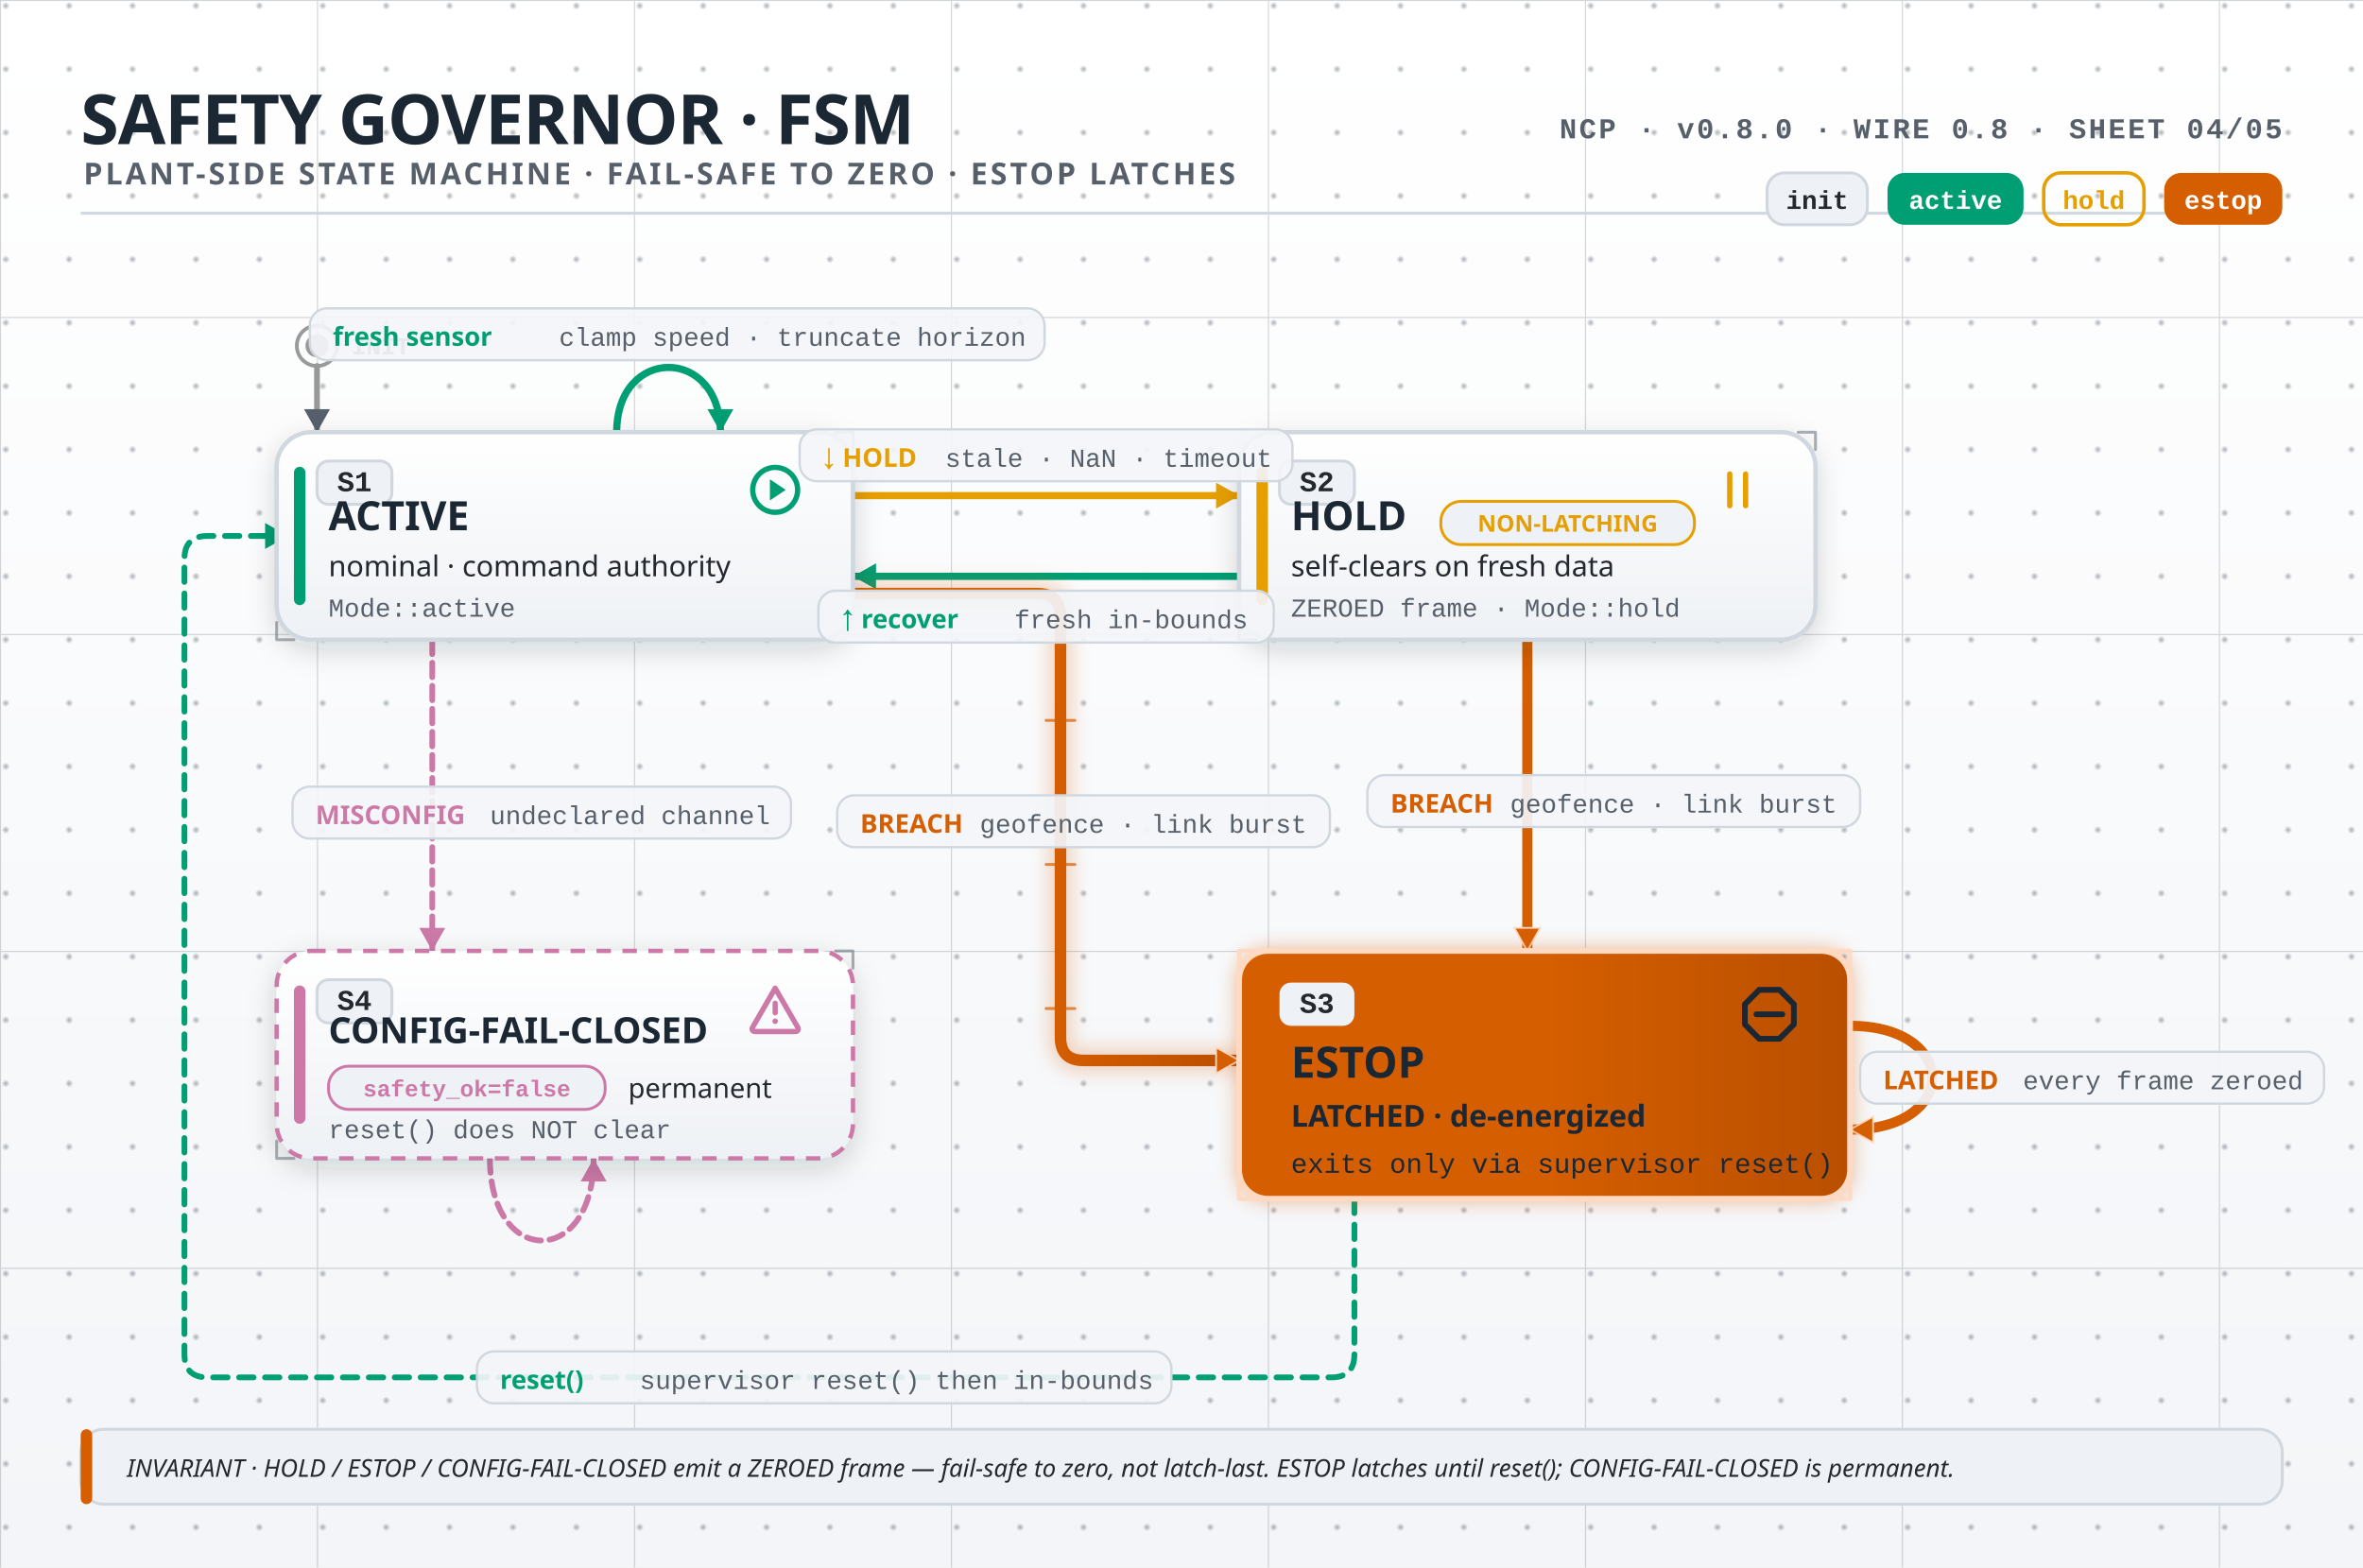
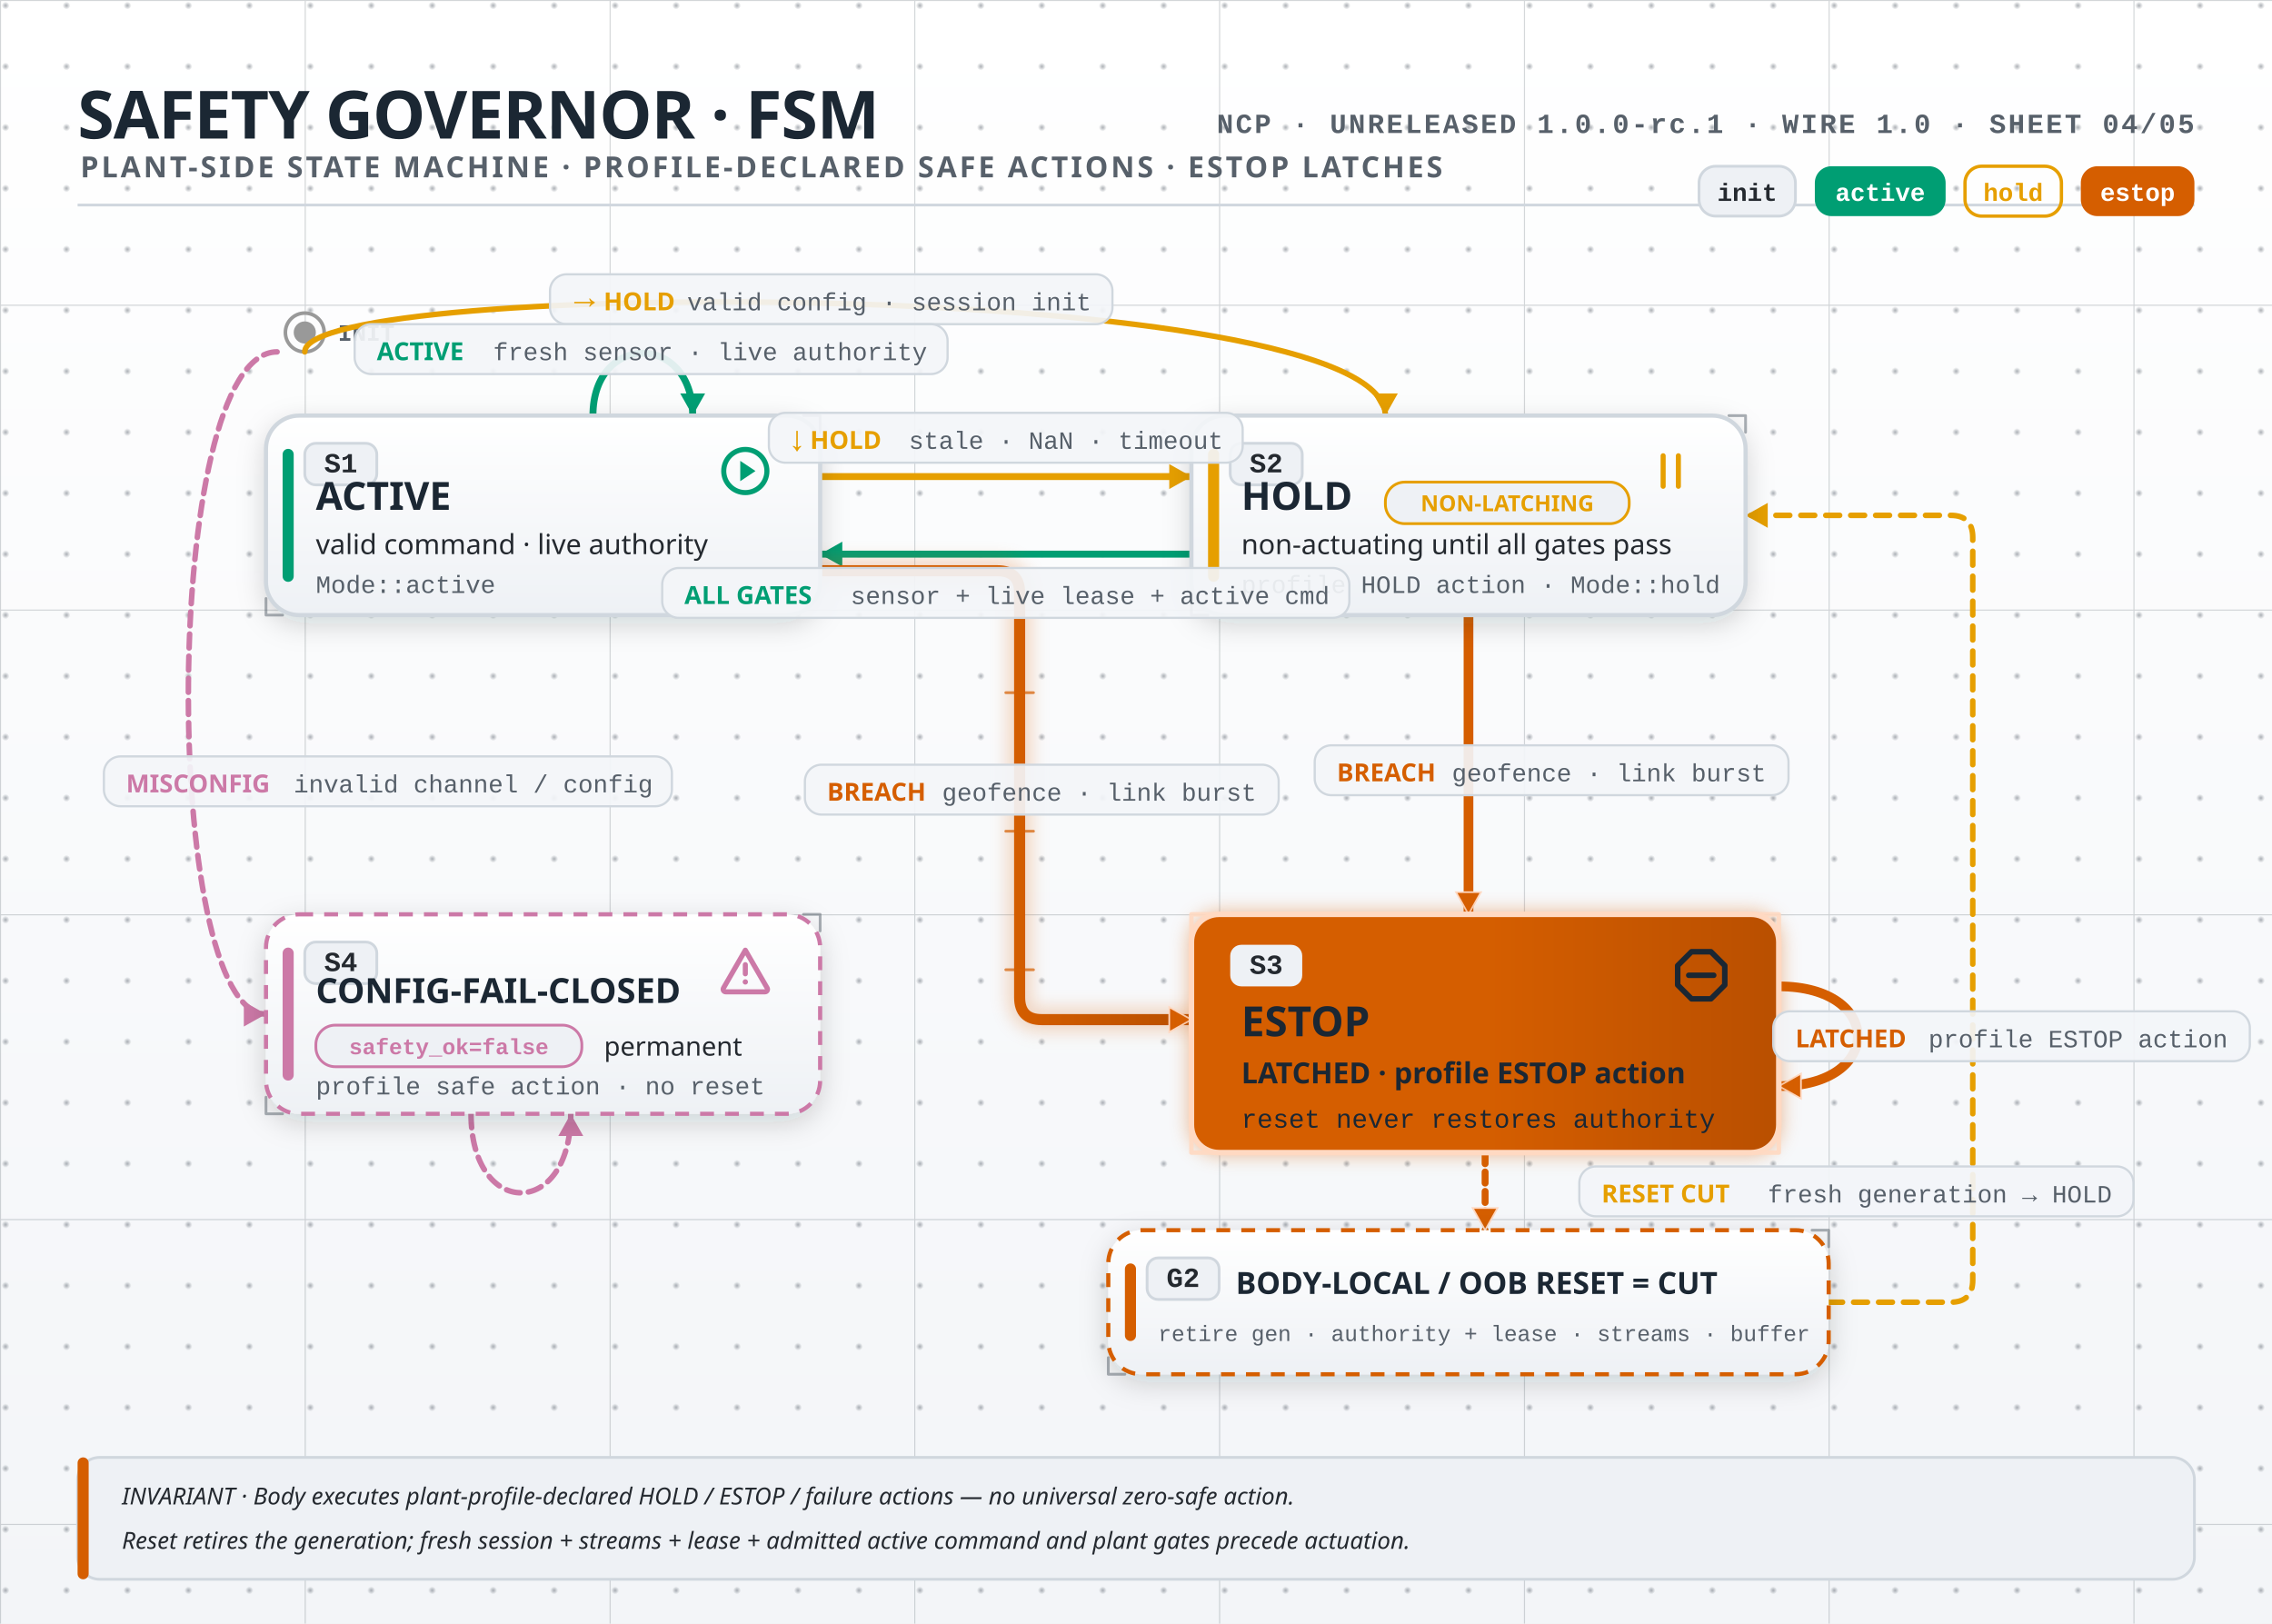
- <svg xmlns="http://www.w3.org/2000/svg" width="820" height="544" viewBox="0 0 820 544" font-family="-apple-system, BlinkMacSystemFont, 'Segoe UI', 'Noto Sans', Helvetica, Arial, sans-serif" role="img">
+ <svg xmlns="http://www.w3.org/2000/svg" width="820" height="586" viewBox="0 0 820 586" font-family="-apple-system, BlinkMacSystemFont, 'Segoe UI', 'Noto Sans', Helvetica, Arial, sans-serif" role="img">
  <defs>
    <linearGradient id="pageBg" x1="0" y1="0" x2="0" y2="1">
      <stop offset="0" stop-color="#ffffff" />
      <stop offset="1" stop-color="#f3f5f8" />
    </linearGradient>
    <linearGradient id="surface" x1="0" y1="0" x2="0" y2="1">
      <stop offset="0" stop-color="#ffffff" />
      <stop offset="1" stop-color="#eef1f5" />
    </linearGradient>
    <linearGradient id="busAction" x1="0" y1="0" x2="1" y2="0">
      <stop offset="0" stop-color="#D55E00" stop-opacity="1" />
      <stop offset="0.5" stop-color="#D55E00" stop-opacity="1" />
      <stop offset="1" stop-color="#b94f00" stop-opacity="1" />
    </linearGradient>
    <linearGradient id="contractHero" x1="0" y1="0" x2="1" y2="1">
      <stop offset="0" stop-color="#6D28D9" />
      <stop offset="1" stop-color="#5b21b6" />
    </linearGradient>
    <radialGradient id="gridDot" cx="0.5" cy="0.5" r="0.5">
      <stop offset="0" stop-color="#57606a" stop-opacity="0.5" />
      <stop offset="1" stop-color="#57606a" stop-opacity="0" />
    </radialGradient>
    <pattern id="grid" width="22" height="22" patternUnits="userSpaceOnUse">
      <circle cx="2" cy="2" r="1.4" fill="url(#gridDot)" />
    </pattern>
    <pattern id="gridMajor" width="110" height="110" patternUnits="userSpaceOnUse">
      <path d="M110 0H0V110" fill="none" stroke="#57606a" stroke-width="0.75" stroke-opacity="0.26" />
    </pattern>
    <filter id="soft" x="-40%" y="-40%" width="180%" height="180%" color-interpolation-filters="sRGB">
      <feDropShadow dx="0" dy="3" stdDeviation="5" flood-color="#1b2733" flood-opacity="0.18" />
    </filter>
    <filter id="halo" x="-60%" y="-60%" width="220%" height="220%" color-interpolation-filters="sRGB">
      <feGaussianBlur stdDeviation="3" />
    </filter>
    <filter id="glow" x="-90%" y="-90%" width="280%" height="280%" color-interpolation-filters="sRGB">
      <feGaussianBlur in="SourceAlpha" stdDeviation="3.4" result="b" />
      <feFlood flood-color="#D55E00" flood-opacity="0.4" />
      <feComposite in2="b" operator="in" result="g" />
      <feMerge>
        <feMergeNode in="g" />
        <feMergeNode in="SourceGraphic" />
      </feMerge>
    </filter>
    <marker id="arrowAction" markerUnits="userSpaceOnUse" markerWidth="12" markerHeight="12" refX="9" refY="5.5" orient="auto">
      <path d="M1,1 L9,5.5 L1,10 Z" fill="#D55E00" />
    </marker>
    <marker id="arrowControl" markerUnits="userSpaceOnUse" markerWidth="12" markerHeight="12" refX="9" refY="5.5" orient="auto">
      <path d="M1,1 L9,5.5 L1,10 Z" fill="#0072B2" />
    </marker>
    <marker id="replyControl" markerUnits="userSpaceOnUse" markerWidth="12" markerHeight="12" refX="9" refY="5.5" orient="auto">
      <path d="M2,1.5 L9,5.5 L2,9.5" fill="none" stroke="#0072B2" stroke-width="1.7" stroke-linecap="round" stroke-linejoin="round" />
    </marker>
    <marker id="arrowPercep" markerUnits="userSpaceOnUse" markerWidth="12" markerHeight="12" refX="9" refY="5.5" orient="auto">
      <path d="M1,1 L9,5.5 L1,10 Z" fill="#56B4E9" />
    </marker>
    <marker id="tapObserve" markerUnits="userSpaceOnUse" markerWidth="10" markerHeight="10" refX="5" refY="5" orient="auto">
      <circle cx="5" cy="5" r="3.2" fill="none" stroke="#999999" stroke-width="1.5" />
    </marker>
    <marker id="arrowContract" markerUnits="userSpaceOnUse" markerWidth="12" markerHeight="12" refX="9" refY="5.5" orient="auto">
      <path d="M1,1 L9,5.5 L1,10 Z" fill="#6D28D9" />
    </marker>
    <marker id="submoduleArrow" markerUnits="userSpaceOnUse" markerWidth="12" markerHeight="12" refX="9" refY="5.5" orient="auto">
      <path d="M2,1.5 L9,5.5 L2,9.5" fill="none" stroke="#999999" stroke-width="1.7" stroke-linecap="round" stroke-linejoin="round" />
    </marker>
    <marker id="arrowActive" markerUnits="userSpaceOnUse" markerWidth="12" markerHeight="12" refX="9" refY="5.5" orient="auto">
      <path d="M1,1 L9,5.5 L1,10 Z" fill="#009E73" />
    </marker>
    <marker id="arrowEstop" markerUnits="userSpaceOnUse" markerWidth="12" markerHeight="12" refX="9" refY="5.5" orient="auto">
      <path d="M1,1 L9,5.5 L1,10 Z" fill="#D55E00" stroke="#ffd9c2" stroke-width="0.6" />
    </marker>
    <marker id="arrowHold" markerUnits="userSpaceOnUse" markerWidth="12" markerHeight="12" refX="9" refY="5.5" orient="auto">
      <path d="M1,1 L9,5.5 L1,10 Z" fill="#E69F00" />
    </marker>
    <marker id="arrowMut" markerUnits="userSpaceOnUse" markerWidth="12" markerHeight="12" refX="9" refY="5.5" orient="auto">
      <path d="M1,1 L9,5.5 L1,10 Z" fill="#57606a" />
    </marker>
    <marker id="arrowConfig" markerUnits="userSpaceOnUse" markerWidth="12" markerHeight="12" refX="9" refY="5.5" orient="auto">
      <path d="M1,1 L9,5.5 L1,10 Z" fill="#CC79A7" />
    </marker>
    <filter id="glowContract" x="-90%" y="-90%" width="280%" height="280%" color-interpolation-filters="sRGB">
      <feGaussianBlur in="SourceAlpha" stdDeviation="3.4" result="b" />
      <feFlood flood-color="#6D28D9" flood-opacity="0.4" />
      <feComposite in2="b" operator="in" result="g" />
      <feMerge>
        <feMergeNode in="g" />
        <feMergeNode in="SourceGraphic" />
      </feMerge>
    </filter>
    <filter id="glowActive" x="-90%" y="-90%" width="280%" height="280%" color-interpolation-filters="sRGB">
      <feGaussianBlur in="SourceAlpha" stdDeviation="3.4" result="b" />
      <feFlood flood-color="#009E73" flood-opacity="0.4" />
      <feComposite in2="b" operator="in" result="g" />
      <feMerge>
        <feMergeNode in="g" />
        <feMergeNode in="SourceGraphic" />
      </feMerge>
    </filter>
  </defs>
-   <rect x="0" y="0" width="820" height="544" rx="0" fill="url(#pageBg)" />
-   <rect x="0" y="0" width="820" height="544" rx="0" fill="url(#gridMajor)" />
-   <rect x="0" y="0" width="820" height="544" rx="0" fill="url(#grid)" />
+   <rect x="0" y="0" width="820" height="586" rx="0" fill="url(#pageBg)" />
+   <rect x="0" y="0" width="820" height="586" rx="0" fill="url(#gridMajor)" />
+   <rect x="0" y="0" width="820" height="586" rx="0" fill="url(#grid)" />
  <text x="28" y="50" font-family="-apple-system, BlinkMacSystemFont, 'Segoe UI', 'Noto Sans', Helvetica, Arial, sans-serif" font-size="24" font-weight="800" font-style="normal" fill="#1b2733" text-anchor="start" letter-spacing="-0.3" text-rendering="geometricPrecision">SAFETY GOVERNOR · FSM</text>
-   <text x="29" y="64" font-family="-apple-system, BlinkMacSystemFont, 'Segoe UI', 'Noto Sans', Helvetica, Arial, sans-serif" font-size="10.5" font-weight="600" font-style="normal" fill="#57606a" text-anchor="start" letter-spacing="1.0" text-rendering="geometricPrecision">PLANT-SIDE STATE MACHINE  ·  FAIL-SAFE TO ZERO  ·  ESTOP LATCHES</text>
+   <text x="29" y="64" font-family="-apple-system, BlinkMacSystemFont, 'Segoe UI', 'Noto Sans', Helvetica, Arial, sans-serif" font-size="10.5" font-weight="600" font-style="normal" fill="#57606a" text-anchor="start" letter-spacing="1.0" text-rendering="geometricPrecision">PLANT-SIDE STATE MACHINE  ·  PROFILE-DECLARED SAFE ACTIONS  ·  ESTOP LATCHES</text>
  <line x1="28" y1="74" x2="792" y2="74" stroke="#d0d7de" stroke-width="1" stroke-linecap="butt" />
-   <text x="792" y="48" font-family="ui-monospace, SFMono-Regular, 'SF Mono', Menlo, Consolas, 'Liberation Mono', monospace" font-size="10" font-weight="600" font-style="normal" fill="#57606a" text-anchor="end" letter-spacing="0.8" text-rendering="geometricPrecision">NCP · v0.8.0 · WIRE 0.8 · SHEET 04/05</text>
+   <text x="792" y="48" font-family="ui-monospace, SFMono-Regular, 'SF Mono', Menlo, Consolas, 'Liberation Mono', monospace" font-size="10" font-weight="600" font-style="normal" fill="#57606a" text-anchor="end" letter-spacing="0.8" text-rendering="geometricPrecision">NCP · UNRELEASED 1.0.0-rc.1 · WIRE 1.0 · SHEET 04/05</text>
  <rect x="751.0" y="60" width="41.0" height="18" rx="6" fill="#D55E00" />
  <text x="771.5" y="72.5" font-family="ui-monospace, SFMono-Regular, 'SF Mono', Menlo, Consolas, 'Liberation Mono', monospace" font-size="9" font-weight="700" font-style="normal" fill="#fff" text-anchor="middle" text-rendering="geometricPrecision">estop</text>
  <rect x="709.2" y="60" width="34.8" height="18" rx="6" fill="none" stroke="#E69F00" stroke-width="1.2" />
  <text x="726.6" y="72.5" font-family="ui-monospace, SFMono-Regular, 'SF Mono', Menlo, Consolas, 'Liberation Mono', monospace" font-size="9" font-weight="700" font-style="normal" fill="#E69F00" text-anchor="middle" text-rendering="geometricPrecision">hold</text>
  <rect x="655.0" y="60" width="47.2" height="18" rx="6" fill="#009E73" />
  <text x="678.6" y="72.5" font-family="ui-monospace, SFMono-Regular, 'SF Mono', Menlo, Consolas, 'Liberation Mono', monospace" font-size="9" font-weight="700" font-style="normal" fill="#fff" text-anchor="middle" text-rendering="geometricPrecision">active</text>
  <rect x="613.2" y="60" width="34.8" height="18" rx="6" fill="#eef1f5" stroke="#d0d7de" stroke-width="1" />
  <text x="630.6" y="72.5" font-family="ui-monospace, SFMono-Regular, 'SF Mono', Menlo, Consolas, 'Liberation Mono', monospace" font-size="9" font-weight="700" font-style="normal" fill="#24292f" text-anchor="middle" text-rendering="geometricPrecision">init</text>
  <circle cx="110" cy="120" r="4" fill="#999999" />
  <circle cx="110" cy="120" r="7" fill="none" stroke="#999999" stroke-width="1.3" />
  <text x="122" y="123" font-family="ui-monospace, SFMono-Regular, 'SF Mono', Menlo, Consolas, 'Liberation Mono', monospace" font-size="8.5" font-weight="700" font-style="normal" fill="#57606a" text-anchor="start" text-rendering="geometricPrecision">INIT</text>
-   <line x1="110" y1="127" x2="110" y2="150" stroke="#999999" stroke-width="2" stroke-linecap="round" marker-end="url(#arrowMut)" />
+   <path d="M110,127 C110,100 500,100 500,150" fill="none" stroke="#E69F00" stroke-width="2" stroke-linecap="round" stroke-linejoin="round" marker-end="url(#arrowHold)" />
+   <path d="M100,127 C58,127 58,366 96,366" fill="none" stroke="#CC79A7" stroke-width="2" stroke-linecap="round" stroke-linejoin="round" stroke-dasharray="5 3" marker-end="url(#arrowConfig)" />
  <path d="M214,150 C214,120 250,120 250,150" fill="none" stroke="#009E73" stroke-width="2.5" stroke-linecap="round" stroke-linejoin="round" marker-end="url(#arrowActive)" />
  <path d="M296,172 L430,172" fill="none" stroke="#E69F00" stroke-width="2.5" stroke-linecap="round" stroke-linejoin="round" marker-end="url(#arrowHold)" />
  <path d="M430,200 L296,200" fill="none" stroke="#009E73" stroke-width="2.5" stroke-linecap="round" stroke-linejoin="round" marker-end="url(#arrowActive)" />
  <path d="M296,206 L360,206 Q368,206 368,214 L368,360 Q368,368 376,368 L430,368" fill="none" stroke="#D55E00" stroke-width="9" stroke-linecap="round" stroke-linejoin="round" stroke-opacity="0.22" filter="url(#halo)" />
  <path d="M296,206 L360,206 Q368,206 368,214 L368,360 Q368,368 376,368 L430,368" fill="none" stroke="url(#busAction)" stroke-width="4" stroke-linecap="round" stroke-linejoin="round" marker-end="url(#arrowEstop)" />
  <line x1="363" y1="250" x2="373" y2="250" stroke="#D55E00" stroke-width="1" stroke-linecap="round" stroke-opacity="0.7" />
  <line x1="363" y1="300" x2="373" y2="300" stroke="#D55E00" stroke-width="1" stroke-linecap="round" stroke-opacity="0.7" />
  <line x1="363" y1="350" x2="373" y2="350" stroke="#D55E00" stroke-width="1" stroke-linecap="round" stroke-opacity="0.7" />
  <path d="M530,222 L530,330" fill="none" stroke="#D55E00" stroke-width="3.5" stroke-linecap="round" stroke-linejoin="round" marker-end="url(#arrowEstop)" />
  <path d="M642,356 C680,356 680,392 642,392" fill="none" stroke="#D55E00" stroke-width="3.5" stroke-linecap="round" stroke-linejoin="round" marker-end="url(#arrowEstop)" />
-   <path d="M470,416 L470,470 Q470,478 462,478 L72,478 Q64,478 64,470 L64,194 Q64,186 72,186 L100,186" fill="none" stroke="#009E73" stroke-width="2" stroke-linecap="round" stroke-linejoin="round" stroke-dasharray="5 4" marker-end="url(#arrowActive)" />
-   <path d="M150,222 L150,330" fill="none" stroke="#CC79A7" stroke-width="2" stroke-linecap="round" stroke-linejoin="round" stroke-dasharray="5 3" marker-end="url(#arrowConfig)" />
+   <path d="M536,416 L536,444" fill="none" stroke="#D55E00" stroke-width="2.5" stroke-linecap="round" stroke-linejoin="round" stroke-dasharray="4 3" marker-end="url(#arrowEstop)" />
+   <path d="M660,470 L704,470 Q712,470 712,462 L712,194 Q712,186 704,186 L630,186" fill="none" stroke="#E69F00" stroke-width="2" stroke-linecap="round" stroke-linejoin="round" stroke-dasharray="5 4" marker-end="url(#arrowHold)" />
  <path d="M170,402 C170,440 206,440 206,402" fill="none" stroke="#CC79A7" stroke-width="2" stroke-linecap="round" stroke-linejoin="round" stroke-dasharray="5 3" marker-end="url(#arrowConfig)" />
  <rect x="96" y="150" width="200" height="72" rx="12" fill="url(#surface)" filter="url(#soft)" />
  <rect x="96" y="150" width="200" height="72" rx="12" fill="none" stroke="#d0d7de" stroke-width="1.5" />
  <rect x="102" y="162" width="4" height="48" rx="2" fill="#009E73" />
  <path d="M290,150 L296,150 L296,156" fill="none" stroke="#57606a" stroke-width="1" stroke-linecap="round" stroke-linejoin="round" stroke-opacity="0.5" />
  <path d="M96,216 L96,222 L102,222" fill="none" stroke="#57606a" stroke-width="1" stroke-linecap="round" stroke-linejoin="round" stroke-opacity="0.5" />
  <rect x="110" y="160" width="26" height="15" rx="4" fill="#eef1f5" stroke="#d0d7de" stroke-width="1" />
  <text x="123" y="170.5" font-family="ui-monospace, SFMono-Regular, 'SF Mono', Menlo, Consolas, 'Liberation Mono', monospace" font-size="10" font-weight="700" font-style="normal" fill="#24292f" text-anchor="middle" text-rendering="geometricPrecision">S1</text>
  <g transform="translate(258,159) scale(0.9167)" fill="none" stroke="#009E73" stroke-width="2" stroke-linecap="round" stroke-linejoin="round">
    <circle cx="12" cy="12" r="8.5" />
    <path d="M10 8 L16 12 L10 16 Z" fill="#009E73" stroke="none" />
  </g>
  <text x="114" y="184" font-family="-apple-system, BlinkMacSystemFont, 'Segoe UI', 'Noto Sans', Helvetica, Arial, sans-serif" font-size="14" font-weight="700" font-style="normal" fill="#1b2733" text-anchor="start" text-rendering="geometricPrecision">ACTIVE</text>
-   <text x="114" y="200" font-family="-apple-system, BlinkMacSystemFont, 'Segoe UI', 'Noto Sans', Helvetica, Arial, sans-serif" font-size="10" font-weight="500" font-style="normal" fill="#24292f" text-anchor="start" text-rendering="geometricPrecision">nominal · command authority</text>
+   <text x="114" y="200" font-family="-apple-system, BlinkMacSystemFont, 'Segoe UI', 'Noto Sans', Helvetica, Arial, sans-serif" font-size="10" font-weight="500" font-style="normal" fill="#24292f" text-anchor="start" text-rendering="geometricPrecision">valid command · live authority</text>
  <text x="114" y="214" font-family="ui-monospace, SFMono-Regular, 'SF Mono', Menlo, Consolas, 'Liberation Mono', monospace" font-size="9" font-weight="500" font-style="normal" fill="#57606a" text-anchor="start" text-rendering="geometricPrecision">Mode::active</text>
  <rect x="430" y="150" width="200" height="72" rx="12" fill="url(#surface)" filter="url(#soft)" />
  <rect x="430" y="150" width="200" height="72" rx="12" fill="none" stroke="#d0d7de" stroke-width="1.5" />
  <rect x="436" y="162" width="4" height="48" rx="2" fill="#E69F00" />
  <path d="M624,150 L630,150 L630,156" fill="none" stroke="#57606a" stroke-width="1" stroke-linecap="round" stroke-linejoin="round" stroke-opacity="0.5" />
  <path d="M430,216 L430,222 L436,222" fill="none" stroke="#57606a" stroke-width="1" stroke-linecap="round" stroke-linejoin="round" stroke-opacity="0.5" />
  <rect x="444" y="160" width="26" height="15" rx="4" fill="#eef1f5" stroke="#d0d7de" stroke-width="1" />
  <text x="457" y="170.5" font-family="ui-monospace, SFMono-Regular, 'SF Mono', Menlo, Consolas, 'Liberation Mono', monospace" font-size="10" font-weight="700" font-style="normal" fill="#24292f" text-anchor="middle" text-rendering="geometricPrecision">S2</text>
  <g transform="translate(592,159) scale(0.9167)" fill="none" stroke="#E69F00" stroke-width="2" stroke-linecap="round" stroke-linejoin="round">
    <path d="M9 6v12M15 6v12" />
  </g>
  <text x="448" y="184" font-family="-apple-system, BlinkMacSystemFont, 'Segoe UI', 'Noto Sans', Helvetica, Arial, sans-serif" font-size="14" font-weight="700" font-style="normal" fill="#1b2733" text-anchor="start" text-rendering="geometricPrecision">HOLD</text>
  <rect x="500" y="174" width="88" height="15" rx="7" fill="#eef1f5" stroke="#E69F00" stroke-width="1" />
  <text x="544" y="184.5" font-family="-apple-system, BlinkMacSystemFont, 'Segoe UI', 'Noto Sans', Helvetica, Arial, sans-serif" font-size="8" font-weight="700" font-style="normal" fill="#E69F00" text-anchor="middle" text-rendering="geometricPrecision">NON-LATCHING</text>
-   <text x="448" y="200" font-family="-apple-system, BlinkMacSystemFont, 'Segoe UI', 'Noto Sans', Helvetica, Arial, sans-serif" font-size="10" font-weight="500" font-style="normal" fill="#24292f" text-anchor="start" text-rendering="geometricPrecision">self-clears on fresh data</text>
-   <text x="448" y="214" font-family="ui-monospace, SFMono-Regular, 'SF Mono', Menlo, Consolas, 'Liberation Mono', monospace" font-size="9" font-weight="500" font-style="normal" fill="#57606a" text-anchor="start" text-rendering="geometricPrecision">ZEROED frame · Mode::hold</text>
+   <text x="448" y="200" font-family="-apple-system, BlinkMacSystemFont, 'Segoe UI', 'Noto Sans', Helvetica, Arial, sans-serif" font-size="10" font-weight="500" font-style="normal" fill="#24292f" text-anchor="start" text-rendering="geometricPrecision">non-actuating until all gates pass</text>
+   <text x="448" y="214" font-family="ui-monospace, SFMono-Regular, 'SF Mono', Menlo, Consolas, 'Liberation Mono', monospace" font-size="9" font-weight="500" font-style="normal" fill="#57606a" text-anchor="start" text-rendering="geometricPrecision">profile HOLD action · Mode::hold</text>
  <rect x="96" y="330" width="200" height="72" rx="12" fill="url(#surface)" filter="url(#soft)" />
  <rect x="96" y="330" width="200" height="72" rx="12" fill="none" stroke="#CC79A7" stroke-width="1.5" stroke-dasharray="5 4" fill-opacity="0.7" />
  <rect x="102" y="342" width="4" height="48" rx="2" fill="#CC79A7" />
  <path d="M290,330 L296,330 L296,336" fill="none" stroke="#57606a" stroke-width="1" stroke-linecap="round" stroke-linejoin="round" stroke-opacity="0.5" />
  <path d="M96,396 L96,402 L102,402" fill="none" stroke="#57606a" stroke-width="1" stroke-linecap="round" stroke-linejoin="round" stroke-opacity="0.5" />
  <rect x="110" y="340" width="26" height="15" rx="4" fill="#eef1f5" stroke="#d0d7de" stroke-width="1" />
  <text x="123" y="350.5" font-family="ui-monospace, SFMono-Regular, 'SF Mono', Menlo, Consolas, 'Liberation Mono', monospace" font-size="10" font-weight="700" font-style="normal" fill="#24292f" text-anchor="middle" text-rendering="geometricPrecision">S4</text>
  <g transform="translate(258,339) scale(0.9167)" fill="none" stroke="#CC79A7" stroke-width="2" stroke-linecap="round" stroke-linejoin="round">
    <path d="M12 4.3 20.6 19.2a1 1 0 0 1-0.87 1.5H4.27a1 1 0 0 1-0.87-1.5L12 4.3Z" />
    <path d="M12 10v3.6" />
    <circle cx="12" cy="16.8" r="1.05" fill="#CC79A7" stroke="none" />
  </g>
  <text x="114" y="362" font-family="-apple-system, BlinkMacSystemFont, 'Segoe UI', 'Noto Sans', Helvetica, Arial, sans-serif" font-size="12.5" font-weight="700" font-style="normal" fill="#1b2733" text-anchor="start" text-rendering="geometricPrecision">CONFIG-FAIL-CLOSED</text>
  <rect x="114" y="370" width="96" height="15" rx="7" fill="#eef1f5" stroke="#CC79A7" stroke-width="1" />
  <text x="162" y="380.5" font-family="ui-monospace, SFMono-Regular, 'SF Mono', Menlo, Consolas, 'Liberation Mono', monospace" font-size="8" font-weight="700" font-style="normal" fill="#CC79A7" text-anchor="middle" text-rendering="geometricPrecision">safety_ok=false</text>
  <text x="218" y="381" font-family="-apple-system, BlinkMacSystemFont, 'Segoe UI', 'Noto Sans', Helvetica, Arial, sans-serif" font-size="9.5" font-weight="500" font-style="normal" fill="#24292f" text-anchor="start" text-rendering="geometricPrecision">permanent</text>
-   <text x="114" y="395" font-family="ui-monospace, SFMono-Regular, 'SF Mono', Menlo, Consolas, 'Liberation Mono', monospace" font-size="9" font-weight="500" font-style="normal" fill="#57606a" text-anchor="start" text-rendering="geometricPrecision">reset() does NOT clear</text>
+   <text x="114" y="395" font-family="ui-monospace, SFMono-Regular, 'SF Mono', Menlo, Consolas, 'Liberation Mono', monospace" font-size="9" font-weight="500" font-style="normal" fill="#57606a" text-anchor="start" text-rendering="geometricPrecision">profile safe action · no reset</text>
  <rect x="430" y="330" width="212" height="86" rx="10" fill="url(#busAction)" stroke="#ffd9c2" stroke-width="2" filter="url(#glow)" />
  <path d="M439,330 L430,330 L430,339" fill="none" stroke="#ffd9c2" stroke-width="1.6" stroke-linecap="round" stroke-linejoin="round" stroke-opacity="0.9" />
  <path d="M633,330 L642,330 L642,339" fill="none" stroke="#ffd9c2" stroke-width="1.6" stroke-linecap="round" stroke-linejoin="round" stroke-opacity="0.9" />
  <path d="M439,416 L430,416 L430,407" fill="none" stroke="#ffd9c2" stroke-width="1.6" stroke-linecap="round" stroke-linejoin="round" stroke-opacity="0.9" />
  <path d="M633,416 L642,416 L642,407" fill="none" stroke="#ffd9c2" stroke-width="1.6" stroke-linecap="round" stroke-linejoin="round" stroke-opacity="0.9" />
  <rect x="444" y="341" width="26" height="15" rx="4" fill="#eef1f5" />
  <text x="457" y="351.5" font-family="ui-monospace, SFMono-Regular, 'SF Mono', Menlo, Consolas, 'Liberation Mono', monospace" font-size="10" font-weight="700" font-style="normal" fill="#24292f" text-anchor="middle" text-rendering="geometricPrecision">S3</text>
  <g transform="translate(602,340) scale(1)" fill="none" stroke="#1b2733" stroke-width="2" stroke-linecap="round" stroke-linejoin="round">
    <path d="M8.5 3.5 H15.5 L20.5 8.5 V15.5 L15.5 20.5 H8.5 L3.5 15.5 V8.5 Z" />
    <path d="M7.5 12 H16.5" />
  </g>
  <text x="448" y="374" font-family="-apple-system, BlinkMacSystemFont, 'Segoe UI', 'Noto Sans', Helvetica, Arial, sans-serif" font-size="15" font-weight="800" font-style="normal" fill="#1b2733" text-anchor="start" text-rendering="geometricPrecision">ESTOP</text>
-   <text x="448" y="391" font-family="-apple-system, BlinkMacSystemFont, 'Segoe UI', 'Noto Sans', Helvetica, Arial, sans-serif" font-size="10.5" font-weight="600" font-style="normal" fill="#1b2733" text-anchor="start" text-rendering="geometricPrecision">LATCHED · de-energized</text>
-   <text x="448" y="407" font-family="ui-monospace, SFMono-Regular, 'SF Mono', Menlo, Consolas, 'Liberation Mono', monospace" font-size="9.5" font-weight="500" font-style="normal" fill="#1b2733" text-anchor="start" text-rendering="geometricPrecision">exits only via supervisor reset()</text>
-   <rect x="107.5" y="107" width="255" height="18" rx="6" fill="#f3f5f8" stroke="#d0d7de" stroke-width="0.8" fill-opacity="0.92" />
-   <text x="115.5" y="120" font-family="-apple-system, BlinkMacSystemFont, 'Segoe UI', 'Noto Sans', Helvetica, Arial, sans-serif" font-size="9" font-weight="700" font-style="normal" fill="#009E73" text-anchor="start" text-rendering="geometricPrecision">fresh sensor</text>
-   <text x="194" y="120" font-family="ui-monospace, SFMono-Regular, 'SF Mono', Menlo, Consolas, 'Liberation Mono', monospace" font-size="9" font-weight="500" font-style="normal" fill="#57606a" text-anchor="start" text-rendering="geometricPrecision">clamp speed · truncate horizon</text>
+   <text x="448" y="391" font-family="-apple-system, BlinkMacSystemFont, 'Segoe UI', 'Noto Sans', Helvetica, Arial, sans-serif" font-size="10.5" font-weight="600" font-style="normal" fill="#1b2733" text-anchor="start" text-rendering="geometricPrecision">LATCHED · profile ESTOP action</text>
+   <text x="448" y="407" font-family="ui-monospace, SFMono-Regular, 'SF Mono', Menlo, Consolas, 'Liberation Mono', monospace" font-size="9.5" font-weight="500" font-style="normal" fill="#1b2733" text-anchor="start" text-rendering="geometricPrecision">reset never restores authority</text>
+   <rect x="400" y="444" width="260" height="52" rx="12" fill="url(#surface)" filter="url(#soft)" />
+   <rect x="400" y="444" width="260" height="52" rx="12" fill="none" stroke="#D55E00" stroke-width="1.5" stroke-dasharray="5 4" fill-opacity="0.7" />
+   <rect x="406" y="456" width="4" height="28" rx="2" fill="#D55E00" />
+   <path d="M654,444 L660,444 L660,450" fill="none" stroke="#57606a" stroke-width="1" stroke-linecap="round" stroke-linejoin="round" stroke-opacity="0.5" />
+   <path d="M400,490 L400,496 L406,496" fill="none" stroke="#57606a" stroke-width="1" stroke-linecap="round" stroke-linejoin="round" stroke-opacity="0.5" />
+   <rect x="414" y="454" width="26" height="15" rx="4" fill="#eef1f5" stroke="#d0d7de" stroke-width="1" />
+   <text x="427" y="464.5" font-family="ui-monospace, SFMono-Regular, 'SF Mono', Menlo, Consolas, 'Liberation Mono', monospace" font-size="10" font-weight="700" font-style="normal" fill="#24292f" text-anchor="middle" text-rendering="geometricPrecision">G2</text>
+   <text x="446" y="467" font-family="-apple-system, BlinkMacSystemFont, 'Segoe UI', 'Noto Sans', Helvetica, Arial, sans-serif" font-size="11" font-weight="700" font-style="normal" fill="#1b2733" text-anchor="start" text-rendering="geometricPrecision">BODY-LOCAL / OOB RESET = CUT</text>
+   <text x="418" y="484" font-family="ui-monospace, SFMono-Regular, 'SF Mono', Menlo, Consolas, 'Liberation Mono', monospace" font-size="8" font-weight="500" font-style="normal" fill="#57606a" text-anchor="start" text-rendering="geometricPrecision">retire gen · authority + lease · streams · buffer</text>
+   <rect x="198.5" y="99" width="203" height="18" rx="6" fill="#f3f5f8" stroke="#d0d7de" stroke-width="0.8" fill-opacity="0.92" />
+   <text x="206.5" y="112" font-family="-apple-system, BlinkMacSystemFont, 'Segoe UI', 'Noto Sans', Helvetica, Arial, sans-serif" font-size="9" font-weight="700" font-style="normal" fill="#E69F00" text-anchor="start" text-rendering="geometricPrecision">→ HOLD</text>
+   <text x="248" y="112" font-family="ui-monospace, SFMono-Regular, 'SF Mono', Menlo, Consolas, 'Liberation Mono', monospace" font-size="9" font-weight="500" font-style="normal" fill="#57606a" text-anchor="start" text-rendering="geometricPrecision">valid config · session init</text>
+   <rect x="128.0" y="117" width="214" height="18" rx="6" fill="#f3f5f8" stroke="#d0d7de" stroke-width="0.8" fill-opacity="0.92" />
+   <text x="136.0" y="130" font-family="-apple-system, BlinkMacSystemFont, 'Segoe UI', 'Noto Sans', Helvetica, Arial, sans-serif" font-size="9" font-weight="700" font-style="normal" fill="#009E73" text-anchor="start" text-rendering="geometricPrecision">ACTIVE</text>
+   <text x="178" y="130" font-family="ui-monospace, SFMono-Regular, 'SF Mono', Menlo, Consolas, 'Liberation Mono', monospace" font-size="9" font-weight="500" font-style="normal" fill="#57606a" text-anchor="start" text-rendering="geometricPrecision">fresh sensor · live authority</text>
  <rect x="277.5" y="149" width="171" height="18" rx="6" fill="#f3f5f8" stroke="#d0d7de" stroke-width="0.8" fill-opacity="0.92" />
  <text x="285.5" y="162" font-family="-apple-system, BlinkMacSystemFont, 'Segoe UI', 'Noto Sans', Helvetica, Arial, sans-serif" font-size="9" font-weight="700" font-style="normal" fill="#E69F00" text-anchor="start" text-rendering="geometricPrecision">↓ HOLD</text>
  <text x="328" y="162" font-family="ui-monospace, SFMono-Regular, 'SF Mono', Menlo, Consolas, 'Liberation Mono', monospace" font-size="9" font-weight="500" font-style="normal" fill="#57606a" text-anchor="start" text-rendering="geometricPrecision">stale · NaN · timeout</text>
-   <rect x="284.0" y="205" width="158" height="18" rx="6" fill="#f3f5f8" stroke="#d0d7de" stroke-width="0.8" fill-opacity="0.92" />
-   <text x="292.0" y="218" font-family="-apple-system, BlinkMacSystemFont, 'Segoe UI', 'Noto Sans', Helvetica, Arial, sans-serif" font-size="9" font-weight="700" font-style="normal" fill="#009E73" text-anchor="start" text-rendering="geometricPrecision">↑ recover</text>
-   <text x="352" y="218" font-family="ui-monospace, SFMono-Regular, 'SF Mono', Menlo, Consolas, 'Liberation Mono', monospace" font-size="9" font-weight="500" font-style="normal" fill="#57606a" text-anchor="start" text-rendering="geometricPrecision">fresh in-bounds</text>
+   <rect x="239.0" y="205" width="248" height="18" rx="6" fill="#f3f5f8" stroke="#d0d7de" stroke-width="0.8" fill-opacity="0.92" />
+   <text x="247.0" y="218" font-family="-apple-system, BlinkMacSystemFont, 'Segoe UI', 'Noto Sans', Helvetica, Arial, sans-serif" font-size="9" font-weight="700" font-style="normal" fill="#009E73" text-anchor="start" text-rendering="geometricPrecision">ALL GATES</text>
+   <text x="307" y="218" font-family="ui-monospace, SFMono-Regular, 'SF Mono', Menlo, Consolas, 'Liberation Mono', monospace" font-size="9" font-weight="500" font-style="normal" fill="#57606a" text-anchor="start" text-rendering="geometricPrecision">sensor + live lease + active cmd</text>
  <rect x="290.5" y="276" width="171" height="18" rx="6" fill="#f3f5f8" stroke="#d0d7de" stroke-width="0.8" fill-opacity="0.92" />
  <text x="298.5" y="289" font-family="-apple-system, BlinkMacSystemFont, 'Segoe UI', 'Noto Sans', Helvetica, Arial, sans-serif" font-size="9" font-weight="700" font-style="normal" fill="#D55E00" text-anchor="start" text-rendering="geometricPrecision">BREACH</text>
  <text x="340" y="289" font-family="ui-monospace, SFMono-Regular, 'SF Mono', Menlo, Consolas, 'Liberation Mono', monospace" font-size="9" font-weight="500" font-style="normal" fill="#57606a" text-anchor="start" text-rendering="geometricPrecision">geofence · link burst</text>
  <rect x="474.5" y="269" width="171" height="18" rx="6" fill="#f3f5f8" stroke="#d0d7de" stroke-width="0.8" fill-opacity="0.92" />
  <text x="482.5" y="282" font-family="-apple-system, BlinkMacSystemFont, 'Segoe UI', 'Noto Sans', Helvetica, Arial, sans-serif" font-size="9" font-weight="700" font-style="normal" fill="#D55E00" text-anchor="start" text-rendering="geometricPrecision">BREACH</text>
  <text x="524" y="282" font-family="ui-monospace, SFMono-Regular, 'SF Mono', Menlo, Consolas, 'Liberation Mono', monospace" font-size="9" font-weight="500" font-style="normal" fill="#57606a" text-anchor="start" text-rendering="geometricPrecision">geofence · link burst</text>
-   <rect x="645.5" y="365" width="161" height="18" rx="6" fill="#f3f5f8" stroke="#d0d7de" stroke-width="0.8" fill-opacity="0.92" />
-   <text x="653.5" y="378" font-family="-apple-system, BlinkMacSystemFont, 'Segoe UI', 'Noto Sans', Helvetica, Arial, sans-serif" font-size="9" font-weight="700" font-style="normal" fill="#D55E00" text-anchor="start" text-rendering="geometricPrecision">LATCHED</text>
-   <text x="702" y="378" font-family="ui-monospace, SFMono-Regular, 'SF Mono', Menlo, Consolas, 'Liberation Mono', monospace" font-size="9" font-weight="500" font-style="normal" fill="#57606a" text-anchor="start" text-rendering="geometricPrecision">every frame zeroed</text>
-   <rect x="165.5" y="469" width="241" height="18" rx="6" fill="#f3f5f8" stroke="#d0d7de" stroke-width="0.8" fill-opacity="0.92" />
-   <text x="173.5" y="482" font-family="-apple-system, BlinkMacSystemFont, 'Segoe UI', 'Noto Sans', Helvetica, Arial, sans-serif" font-size="9" font-weight="700" font-style="normal" fill="#009E73" text-anchor="start" text-rendering="geometricPrecision">reset()</text>
-   <text x="222" y="482" font-family="ui-monospace, SFMono-Regular, 'SF Mono', Menlo, Consolas, 'Liberation Mono', monospace" font-size="9" font-weight="500" font-style="normal" fill="#57606a" text-anchor="start" text-rendering="geometricPrecision">supervisor reset() then in-bounds</text>
-   <rect x="101.5" y="273" width="173" height="18" rx="6" fill="#f3f5f8" stroke="#d0d7de" stroke-width="0.8" fill-opacity="0.92" />
-   <text x="109.5" y="286" font-family="-apple-system, BlinkMacSystemFont, 'Segoe UI', 'Noto Sans', Helvetica, Arial, sans-serif" font-size="9" font-weight="700" font-style="normal" fill="#CC79A7" text-anchor="start" text-rendering="geometricPrecision">MISCONFIG</text>
-   <text x="170" y="286" font-family="ui-monospace, SFMono-Regular, 'SF Mono', Menlo, Consolas, 'Liberation Mono', monospace" font-size="9" font-weight="500" font-style="normal" fill="#57606a" text-anchor="start" text-rendering="geometricPrecision">undeclared channel</text>
-   <rect x="28" y="496" width="764" height="26" rx="8" fill="#eef1f5" stroke="#d0d7de" stroke-width="1" />
-   <rect x="28" y="496" width="4" height="26" rx="2" fill="#D55E00" />
-   <text x="44" y="512.5" font-family="-apple-system, BlinkMacSystemFont, 'Segoe UI', 'Noto Sans', Helvetica, Arial, sans-serif" font-size="8.5" font-weight="500" font-style="italic" fill="#24292f" text-anchor="start" text-rendering="geometricPrecision">INVARIANT · HOLD / ESTOP / CONFIG-FAIL-CLOSED emit a ZEROED frame — fail-safe to zero, not latch-last.  ESTOP latches until reset(); CONFIG-FAIL-CLOSED is permanent.</text>
+   <rect x="640.0" y="365" width="172" height="18" rx="6" fill="#f3f5f8" stroke="#d0d7de" stroke-width="0.8" fill-opacity="0.92" />
+   <text x="648.0" y="378" font-family="-apple-system, BlinkMacSystemFont, 'Segoe UI', 'Noto Sans', Helvetica, Arial, sans-serif" font-size="9" font-weight="700" font-style="normal" fill="#D55E00" text-anchor="start" text-rendering="geometricPrecision">LATCHED</text>
+   <text x="696" y="378" font-family="ui-monospace, SFMono-Regular, 'SF Mono', Menlo, Consolas, 'Liberation Mono', monospace" font-size="9" font-weight="500" font-style="normal" fill="#57606a" text-anchor="start" text-rendering="geometricPrecision">profile ESTOP action</text>
+   <rect x="570.0" y="421" width="200" height="18" rx="6" fill="#f3f5f8" stroke="#d0d7de" stroke-width="0.8" fill-opacity="0.92" />
+   <text x="578.0" y="434" font-family="-apple-system, BlinkMacSystemFont, 'Segoe UI', 'Noto Sans', Helvetica, Arial, sans-serif" font-size="9" font-weight="700" font-style="normal" fill="#E69F00" text-anchor="start" text-rendering="geometricPrecision">RESET CUT</text>
+   <text x="638" y="434" font-family="ui-monospace, SFMono-Regular, 'SF Mono', Menlo, Consolas, 'Liberation Mono', monospace" font-size="9" font-weight="500" font-style="normal" fill="#57606a" text-anchor="start" text-rendering="geometricPrecision">fresh generation → HOLD</text>
+   <rect x="37.5" y="273" width="205" height="18" rx="6" fill="#f3f5f8" stroke="#d0d7de" stroke-width="0.8" fill-opacity="0.92" />
+   <text x="45.5" y="286" font-family="-apple-system, BlinkMacSystemFont, 'Segoe UI', 'Noto Sans', Helvetica, Arial, sans-serif" font-size="9" font-weight="700" font-style="normal" fill="#CC79A7" text-anchor="start" text-rendering="geometricPrecision">MISCONFIG</text>
+   <text x="106" y="286" font-family="ui-monospace, SFMono-Regular, 'SF Mono', Menlo, Consolas, 'Liberation Mono', monospace" font-size="9" font-weight="500" font-style="normal" fill="#57606a" text-anchor="start" text-rendering="geometricPrecision">invalid channel / config</text>
+   <rect x="28" y="526" width="764" height="44" rx="8" fill="#eef1f5" stroke="#d0d7de" stroke-width="1" />
+   <rect x="28" y="526" width="4" height="44" rx="2" fill="#D55E00" />
+   <text x="44" y="543" font-family="-apple-system, BlinkMacSystemFont, 'Segoe UI', 'Noto Sans', Helvetica, Arial, sans-serif" font-size="8.5" font-weight="500" font-style="italic" fill="#24292f" text-anchor="start" text-rendering="geometricPrecision">INVARIANT · Body executes plant-profile-declared HOLD / ESTOP / failure actions — no universal zero-safe action.</text>
+   <text x="44" y="559" font-family="-apple-system, BlinkMacSystemFont, 'Segoe UI', 'Noto Sans', Helvetica, Arial, sans-serif" font-size="8.5" font-weight="500" font-style="italic" fill="#24292f" text-anchor="start" text-rendering="geometricPrecision">Reset retires the generation; fresh session + streams + lease + admitted active command and plant gates precede actuation.</text>
</svg>
